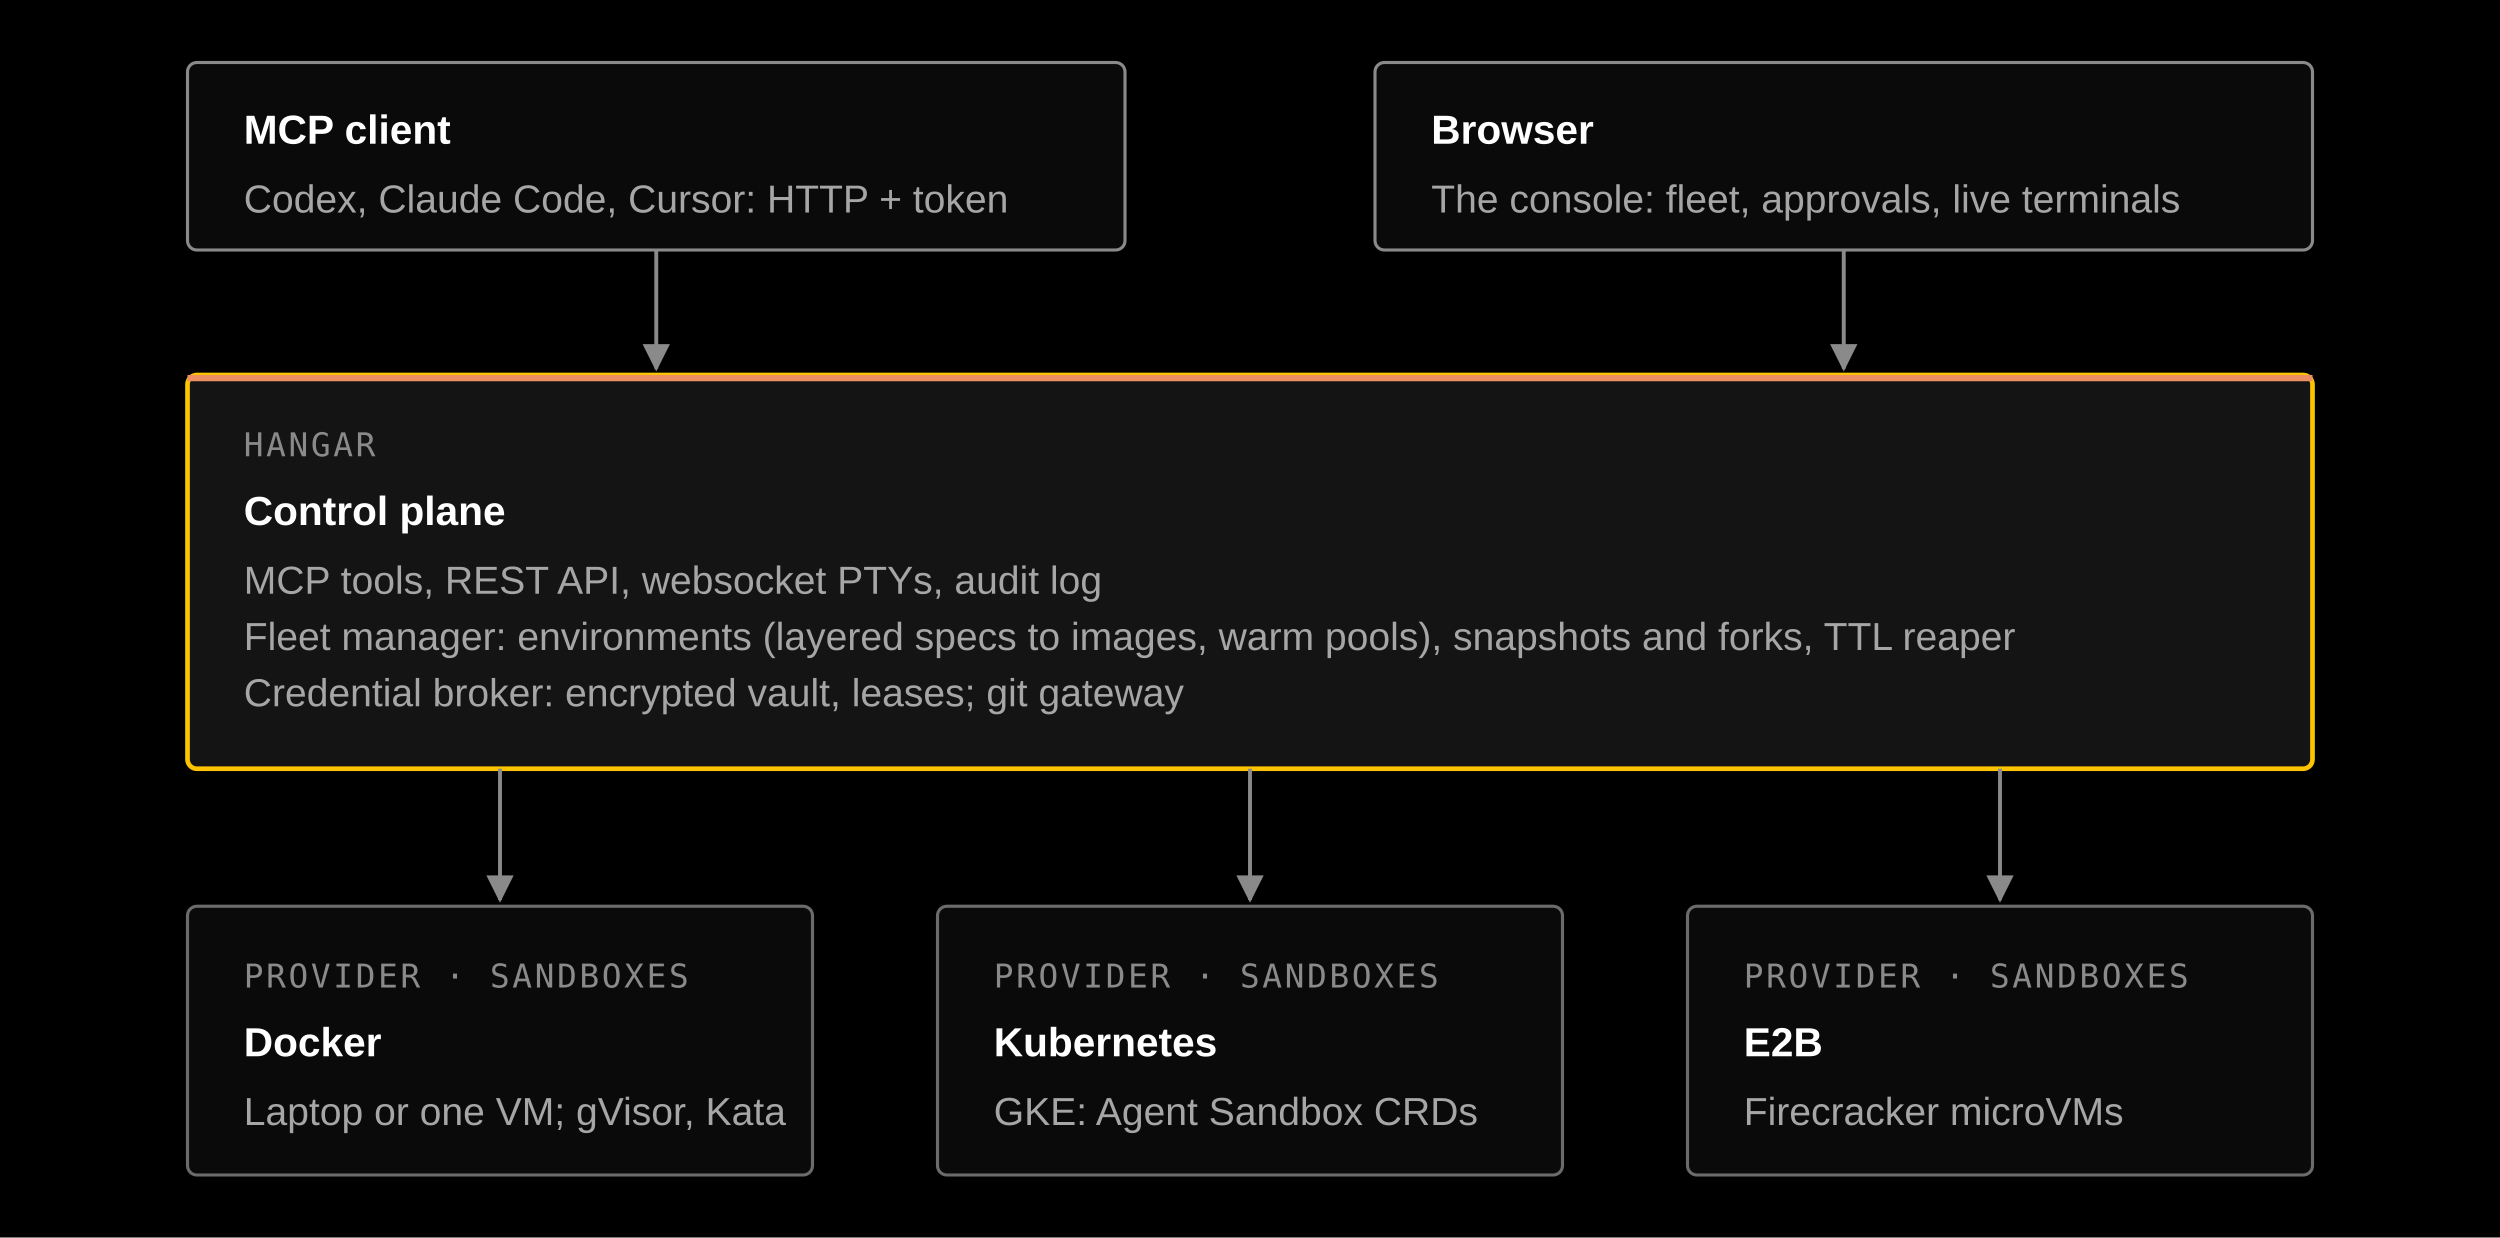
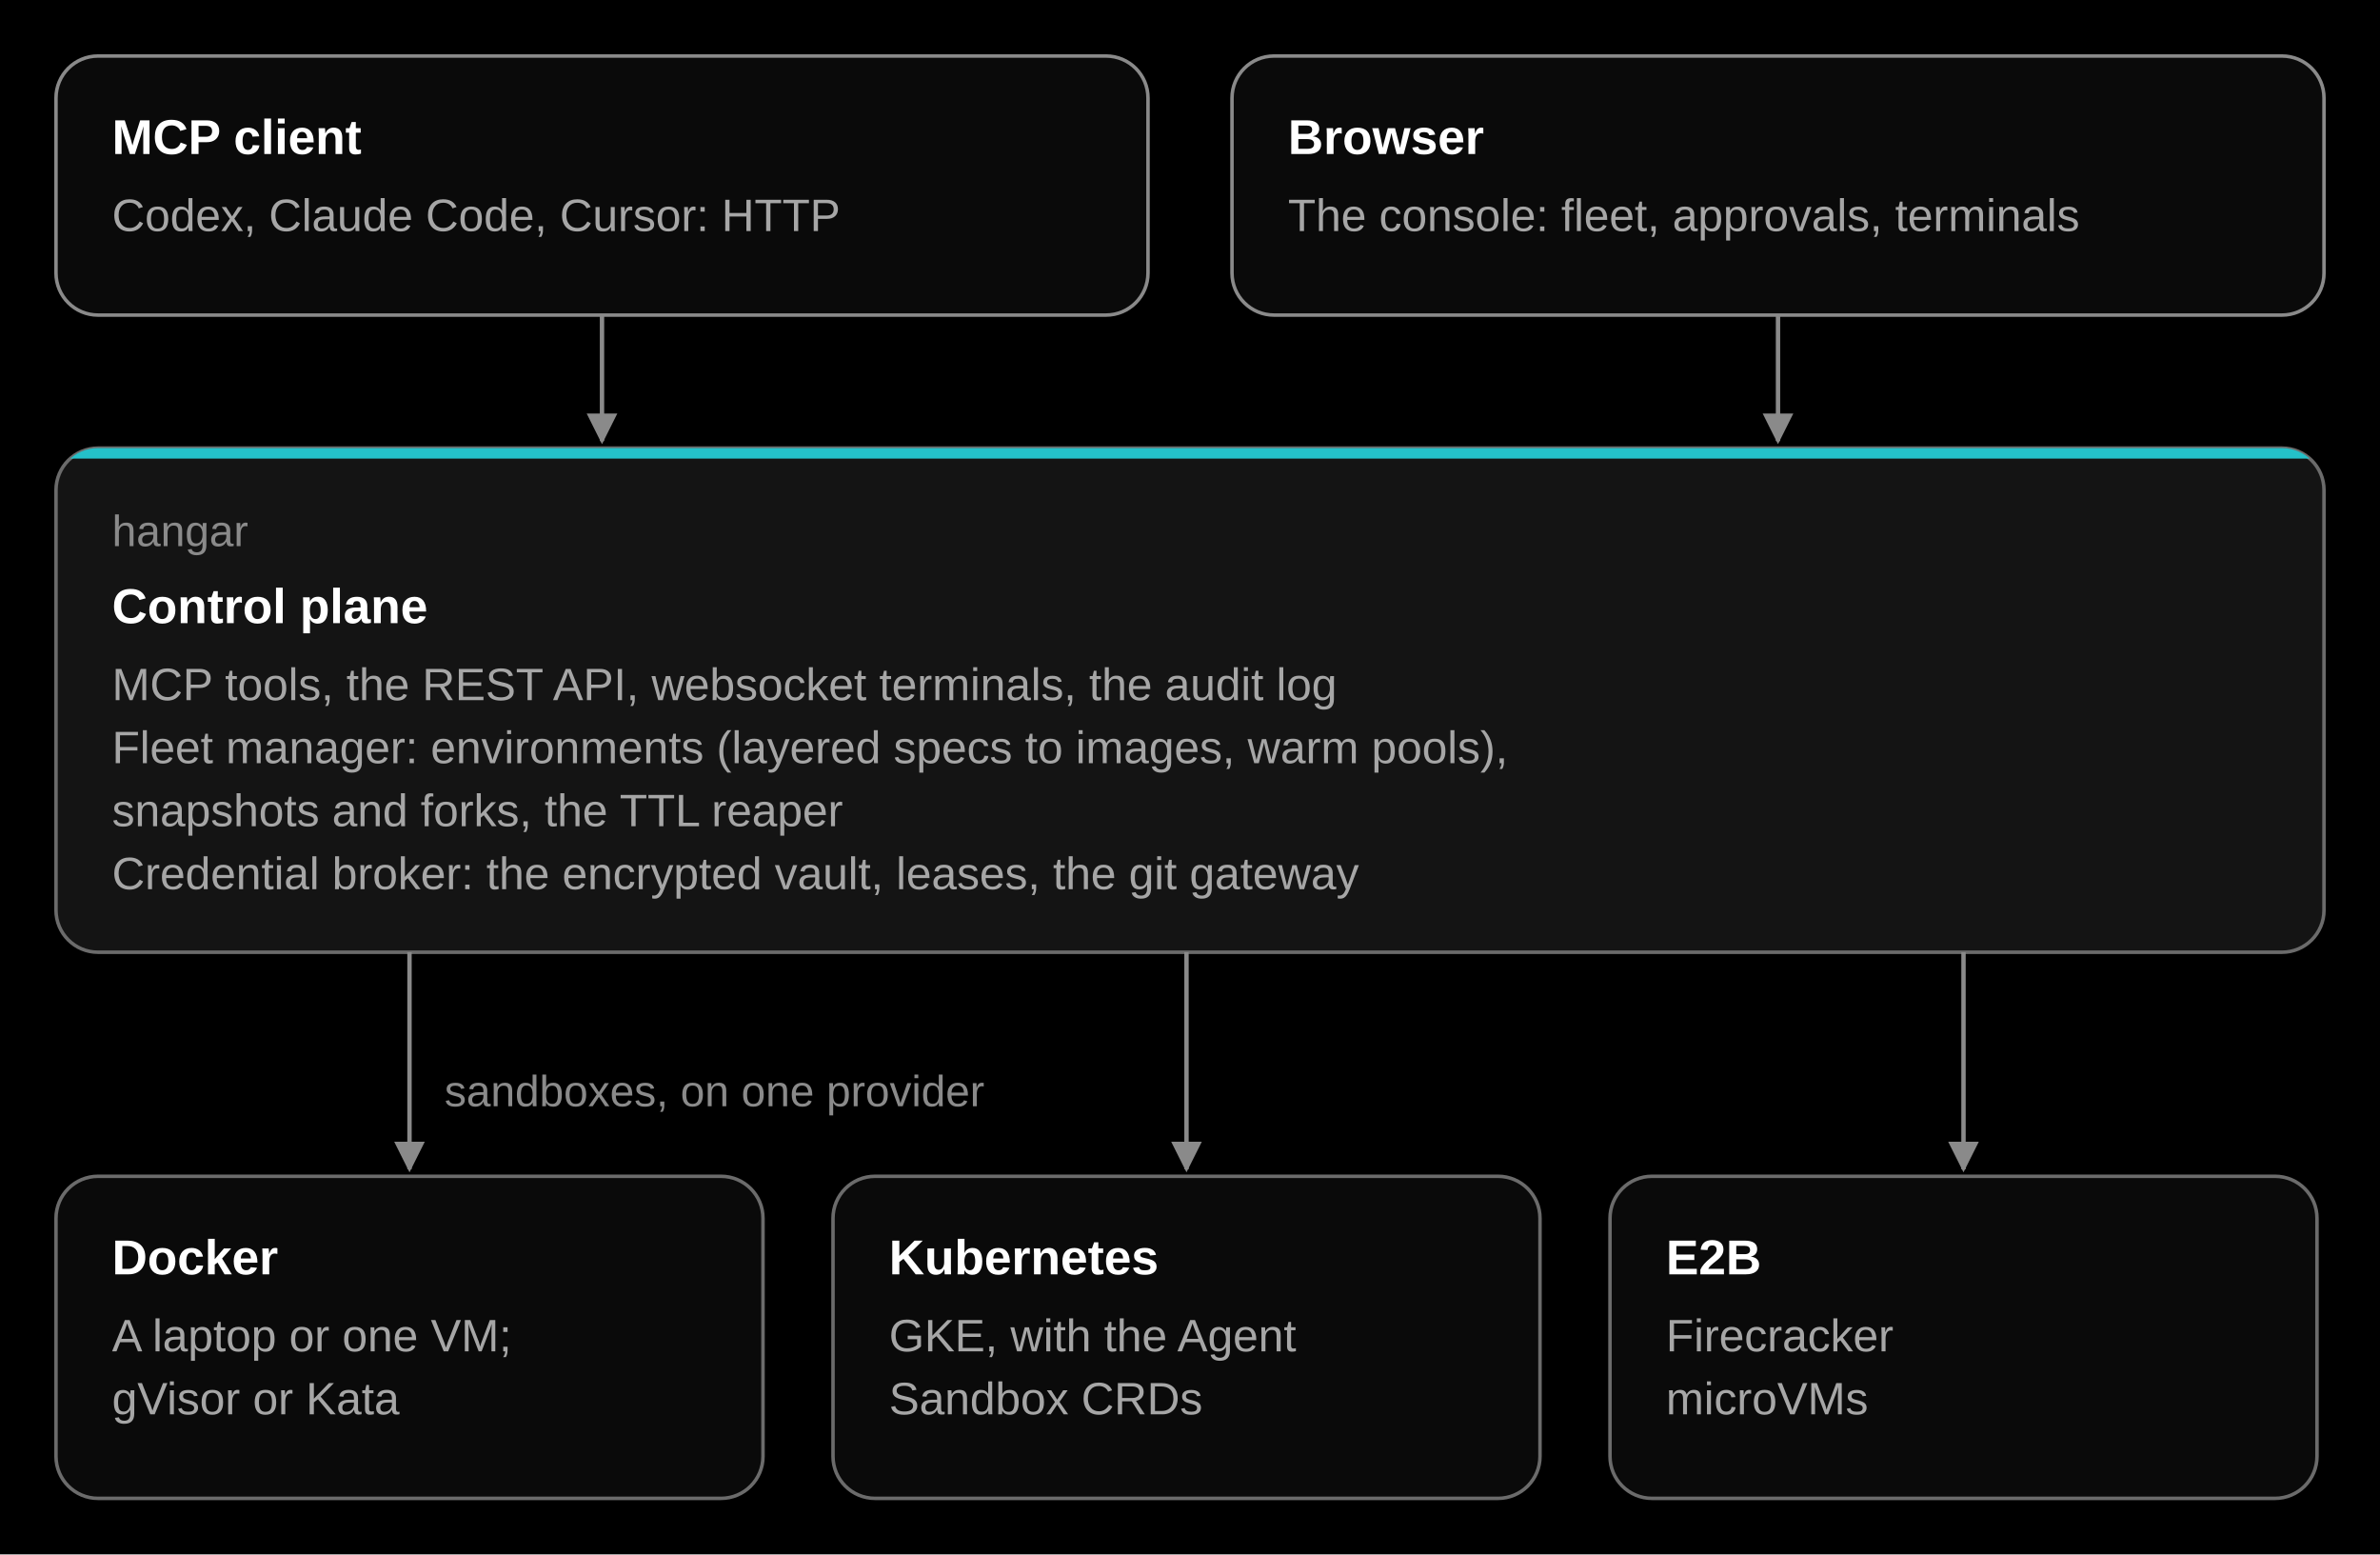
- <svg xmlns="http://www.w3.org/2000/svg" class="af-d" viewBox="0 0 800 396" role="img" aria-label="Inside the control plane">
+ <svg xmlns="http://www.w3.org/2000/svg" class="af-d" viewBox="0 0 680 444" role="img" aria-label="Inside the control plane">
  <style>
-   .af-d .bg { fill: var(--af-canvas, #000); }
+   .af-d .bg { fill: var(--af-canvas, #000000); }
  .af-d .box { fill: var(--af-raised, #141414); }
-   .af-d .box-hub { fill: var(--af-raised, #141414); stroke: var(--af-brand-line, #FFC400); stroke-width: 1.5; }
+   .af-d .box-hub { fill: var(--af-raised, #141414); stroke: var(--af-line-strong, #6B6B6B); stroke-width: 1; }
  .af-d .box-plan { fill: none; stroke: var(--af-line-strong, #6B6B6B); stroke-width: 1; stroke-dasharray: 4 4; }
  .af-d .box-ext { fill: var(--af-surface, #0A0A0A); stroke: var(--af-line-strong, #6B6B6B); stroke-width: 1; }
  .af-d .person { fill: var(--af-surface, #0A0A0A); stroke: var(--af-fg-subtle, #8A8A8A); stroke-width: 1; }
-   .af-d .bound { fill: none; stroke: var(--af-rule, #3A3A3A); stroke-width: 1; stroke-dasharray: 2 5; }
-   .af-d .name { font: 700 15px "Archivo", "Helvetica Neue", Arial, sans-serif; font-stretch: 125%; fill: var(--af-fg, #fff); }
-   .af-d .name-s { font: 700 13px "Archivo", "Helvetica Neue", Arial, sans-serif; font-stretch: 125%; fill: var(--af-fg, #fff); }
-   .af-d .title { font: 700 20px "Archivo", "Helvetica Neue", Arial, sans-serif; font-stretch: 125%; fill: var(--af-fg, #fff); }
-   .af-d .body { font: 400 12.5px "Red Hat Text", "Helvetica Neue", Arial, sans-serif; fill: var(--af-fg-muted, #A6A6A6); }
-   .af-d .lbl { font: 500 10.5px "DM Mono", ui-monospace, Menlo, monospace; letter-spacing: .08em; fill: var(--af-fg-subtle, #8A8A8A); }
+   .af-d .name { font: 700 16px "Archivo", "Helvetica Neue", Arial, sans-serif; font-stretch: 125%; fill: var(--af-fg, #FFFFFF); }
+   .af-d .name-s { font: 700 14px "Archivo", "Helvetica Neue", Arial, sans-serif; font-stretch: 125%; fill: var(--af-fg, #FFFFFF); }
+   .af-d .title { font: 700 20px "Archivo", "Helvetica Neue", Arial, sans-serif; font-stretch: 125%; fill: var(--af-fg, #FFFFFF); }
+   .af-d .body { font: 400 13px "Red Hat Text", "Helvetica Neue", Arial, sans-serif; fill: var(--af-fg-muted, #A6A6A6); }
+   .af-d .lbl { font: 500 12.5px "Red Hat Text", "Helvetica Neue", Arial, sans-serif; fill: var(--af-fg-subtle, #8A8A8A); }
  .af-d .edge { fill: none; stroke: var(--af-fg-subtle, #8A8A8A); stroke-width: 1.25; }
  .af-d .edge-plan { fill: none; stroke: var(--af-fg-subtle, #8A8A8A); stroke-width: 1.25; stroke-dasharray: 5 4; }
-   .af-d .elabel { font: 400 11.5px "Red Hat Text", "Helvetica Neue", Arial, sans-serif; fill: var(--af-fg-subtle, #8A8A8A); }
+   .af-d .elabel { font: 400 12.5px "Red Hat Text", "Helvetica Neue", Arial, sans-serif; fill: var(--af-fg-subtle, #8A8A8A); }
  .af-d .arrowhead { fill: var(--af-fg-subtle, #8A8A8A); }
  .af-d .dot { fill: var(--af-dot-field, #262626); }
</style>
  <defs>
-     <marker id="inside-the-control-plane-arrow" viewBox="0 0 10 10" refX="9" refY="5" markerWidth="7" markerHeight="7" orient="auto-start-reverse">
+     <marker id="control-plane-arrow" viewBox="0 0 10 10" refX="9" refY="5" markerWidth="7" markerHeight="7" orient="auto-start-reverse">
      <path class="arrowhead" d="M0 0L10 5L0 10z" />
    </marker>
  </defs>
-   <rect class="bg" width="800" height="396" />
-   <rect class="person" x="60" y="20" width="300" height="60" rx="3" />
-   <text class="name-s" x="78" y="46">MCP client</text>
-   <text class="body" x="78" y="68">Codex, Claude Code, Cursor: HTTP + token</text>
-   <rect class="person" x="440" y="20" width="300" height="60" rx="3" />
-   <text class="name-s" x="458" y="46">Browser</text>
-   <text class="body" x="458" y="68">The console: fleet, approvals, live terminals</text>
-   <rect class="box-hub" x="60" y="120" width="680" height="126" rx="3" />
-   <rect x="60" y="120" width="680" height="2" fill="var(--af-product-hangar, #EE8F63)" />
-   <text class="lbl" x="78" y="146">HANGAR</text>
-   <text class="name-s" x="78" y="168">Control plane</text>
-   <text class="body" x="78" y="190">MCP tools, REST API, websocket PTYs, audit log</text>
-   <text class="body" x="78" y="208">Fleet manager: environments (layered specs to images, warm pools), snapshots and forks, TTL reaper</text>
-   <text class="body" x="78" y="226">Credential broker: encrypted vault, leases; git gateway</text>
-   <path class="edge" d="M210 80V118" marker-end="url(#inside-the-control-plane-arrow)" />
-   <path class="edge" d="M590 80V118" marker-end="url(#inside-the-control-plane-arrow)" />
-   <rect class="box-ext" x="60" y="290" width="200" height="86" rx="3" />
-   <text class="lbl" x="78" y="316">PROVIDER · SANDBOXES</text>
-   <text class="name-s" x="78" y="338">Docker</text>
-   <text class="body" x="78" y="360">Laptop or one VM; gVisor, Kata</text>
-   <rect class="box-ext" x="300" y="290" width="200" height="86" rx="3" />
-   <text class="lbl" x="318" y="316">PROVIDER · SANDBOXES</text>
-   <text class="name-s" x="318" y="338">Kubernetes</text>
-   <text class="body" x="318" y="360">GKE: Agent Sandbox CRDs</text>
-   <rect class="box-ext" x="540" y="290" width="200" height="86" rx="3" />
-   <text class="lbl" x="558" y="316">PROVIDER · SANDBOXES</text>
-   <text class="name-s" x="558" y="338">E2B</text>
-   <text class="body" x="558" y="360">Firecracker microVMs</text>
-   <path class="edge" d="M160 246V288" marker-end="url(#inside-the-control-plane-arrow)" />
-   <path class="edge" d="M400 246V288" marker-end="url(#inside-the-control-plane-arrow)" />
-   <path class="edge" d="M640 246V288" marker-end="url(#inside-the-control-plane-arrow)" />
+   <rect class="bg" width="680" height="444" />
+   <rect class="person" x="16" y="16" width="312" height="74" rx="12" />
+   <text class="name-s" x="32" y="44">MCP client</text>
+   <text class="body" x="32" y="66">Codex, Claude Code, Cursor: HTTP</text>
+   <rect class="person" x="352" y="16" width="312" height="74" rx="12" />
+   <text class="name-s" x="368" y="44">Browser</text>
+   <text class="body" x="368" y="66">The console: fleet, approvals, terminals</text>
+   <path class="edge" d="M172 90V126" marker-end="url(#control-plane-arrow)" />
+   <path class="edge" d="M508 90V126" marker-end="url(#control-plane-arrow)" />
+   <rect class="box-hub" x="16" y="128" width="648" height="144" rx="12" />
+   <clipPath id="control-plane-pe16-128-648-144">
+     <rect x="16" y="128" width="648" height="144" rx="12" />
+   </clipPath>
+   <rect x="16" y="128" width="648" height="3" fill="var(--af-product-hangar, #24C1C9)" clip-path="url(#control-plane-pe16-128-648-144)" />
+   <text class="lbl" x="32" y="156">hangar</text>
+   <text class="name-s" x="32" y="178">Control plane</text>
+   <text class="body" x="32" y="200">MCP tools, the REST API, websocket terminals, the audit log</text>
+   <text class="body" x="32" y="218">Fleet manager: environments (layered specs to images, warm pools),</text>
+   <text class="body" x="32" y="236">snapshots and forks, the TTL reaper</text>
+   <text class="body" x="32" y="254">Credential broker: the encrypted vault, leases, the git gateway</text>
+   <text class="elabel" x="127" y="316" text-anchor="start">sandboxes, on one provider</text>
+   <path class="edge" d="M117 272V334" marker-end="url(#control-plane-arrow)" />
+   <path class="edge" d="M339 272V334" marker-end="url(#control-plane-arrow)" />
+   <path class="edge" d="M561 272V334" marker-end="url(#control-plane-arrow)" />
+   <rect class="box-ext" x="16" y="336" width="202" height="92" rx="12" />
+   <text class="name-s" x="32" y="364">Docker</text>
+   <text class="body" x="32" y="386">A laptop or one VM;</text>
+   <text class="body" x="32" y="404">gVisor or Kata</text>
+   <rect class="box-ext" x="238" y="336" width="202" height="92" rx="12" />
+   <text class="name-s" x="254" y="364">Kubernetes</text>
+   <text class="body" x="254" y="386">GKE, with the Agent</text>
+   <text class="body" x="254" y="404">Sandbox CRDs</text>
+   <rect class="box-ext" x="460" y="336" width="202" height="92" rx="12" />
+   <text class="name-s" x="476" y="364">E2B</text>
+   <text class="body" x="476" y="386">Firecracker</text>
+   <text class="body" x="476" y="404">microVMs</text>
</svg>
